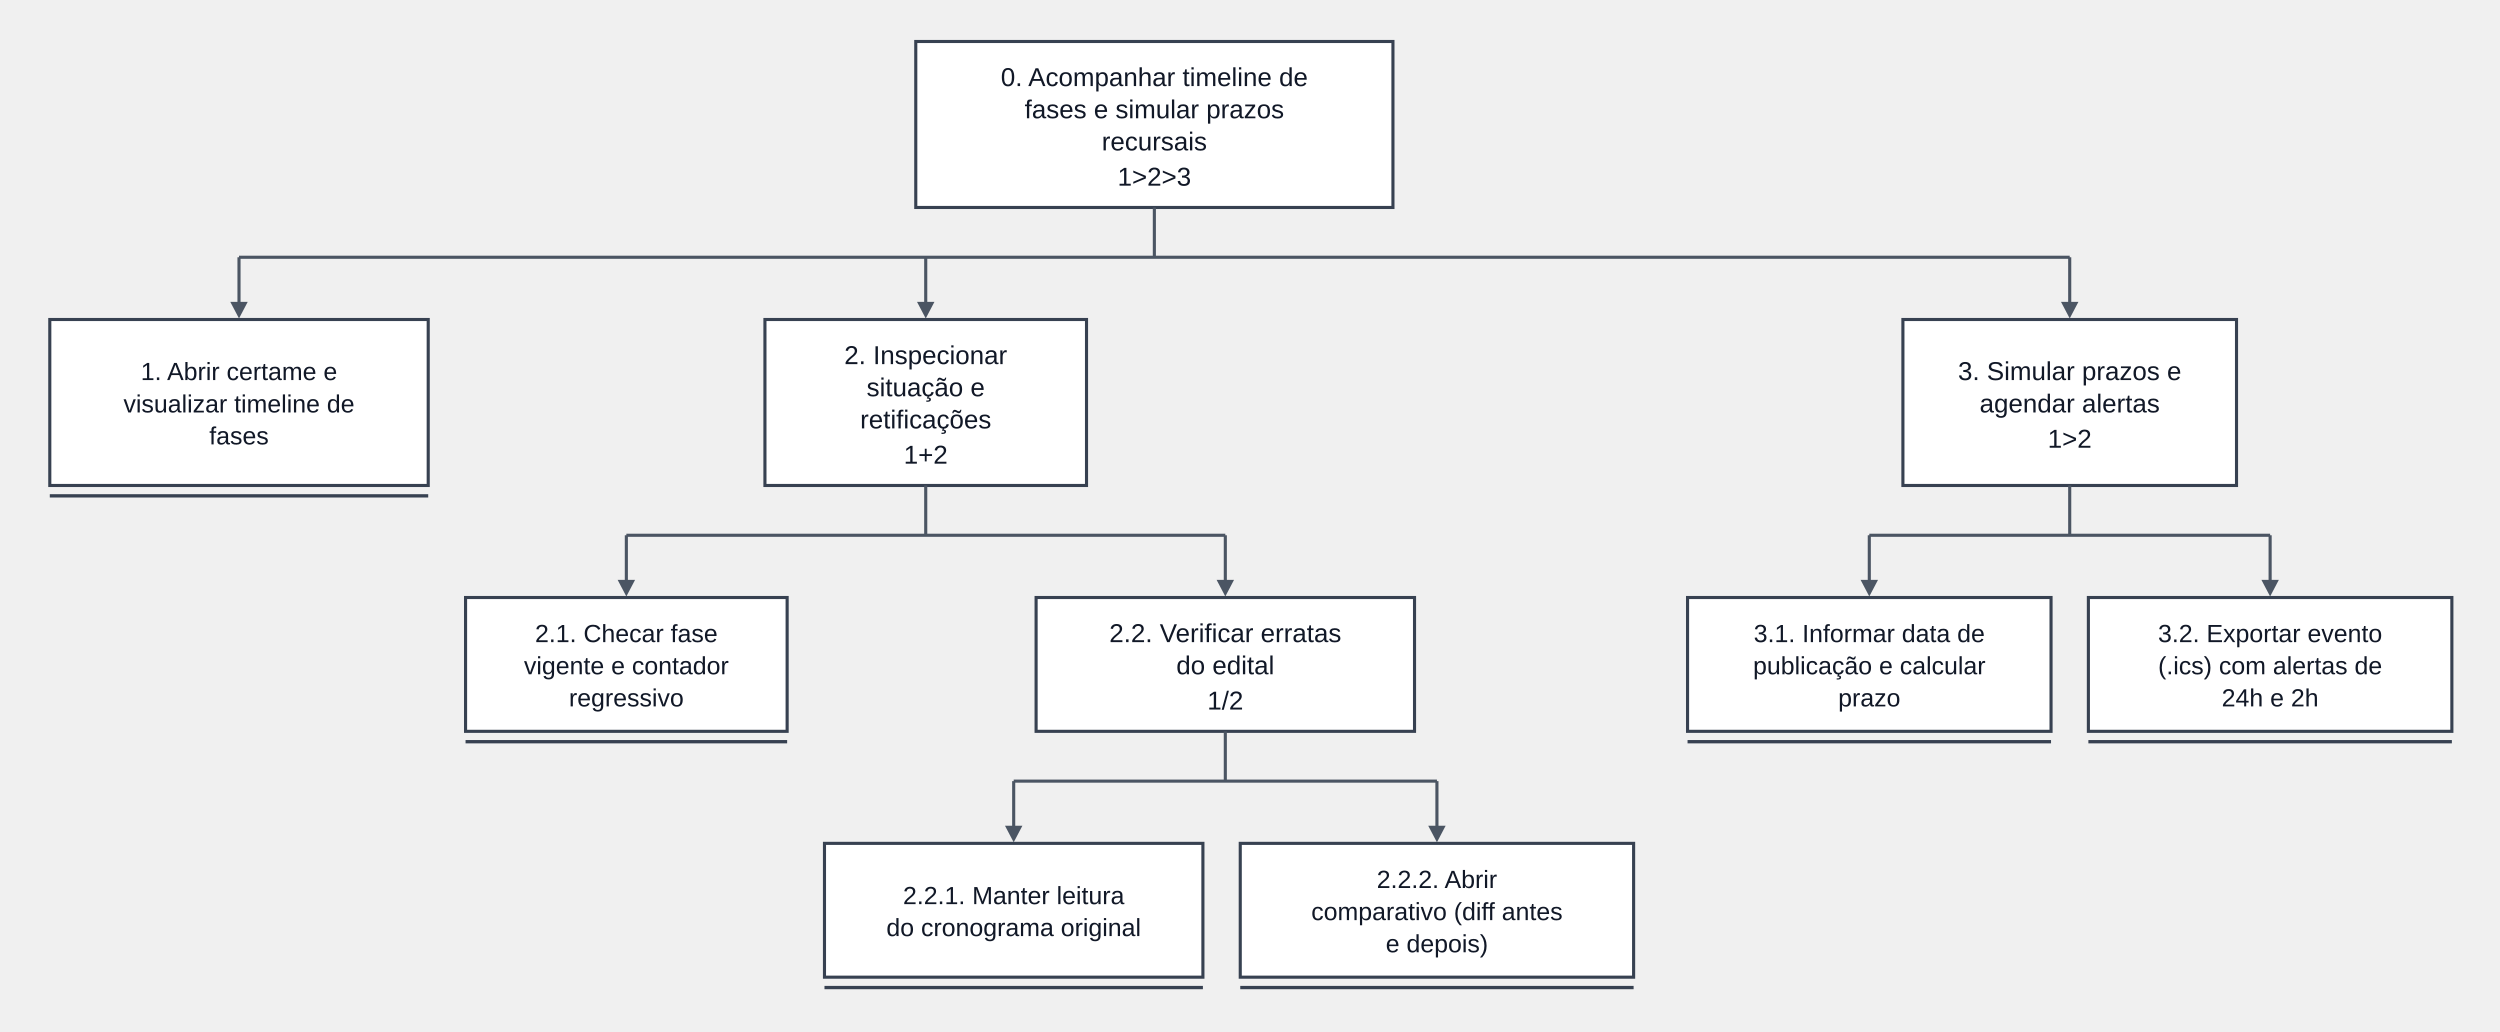
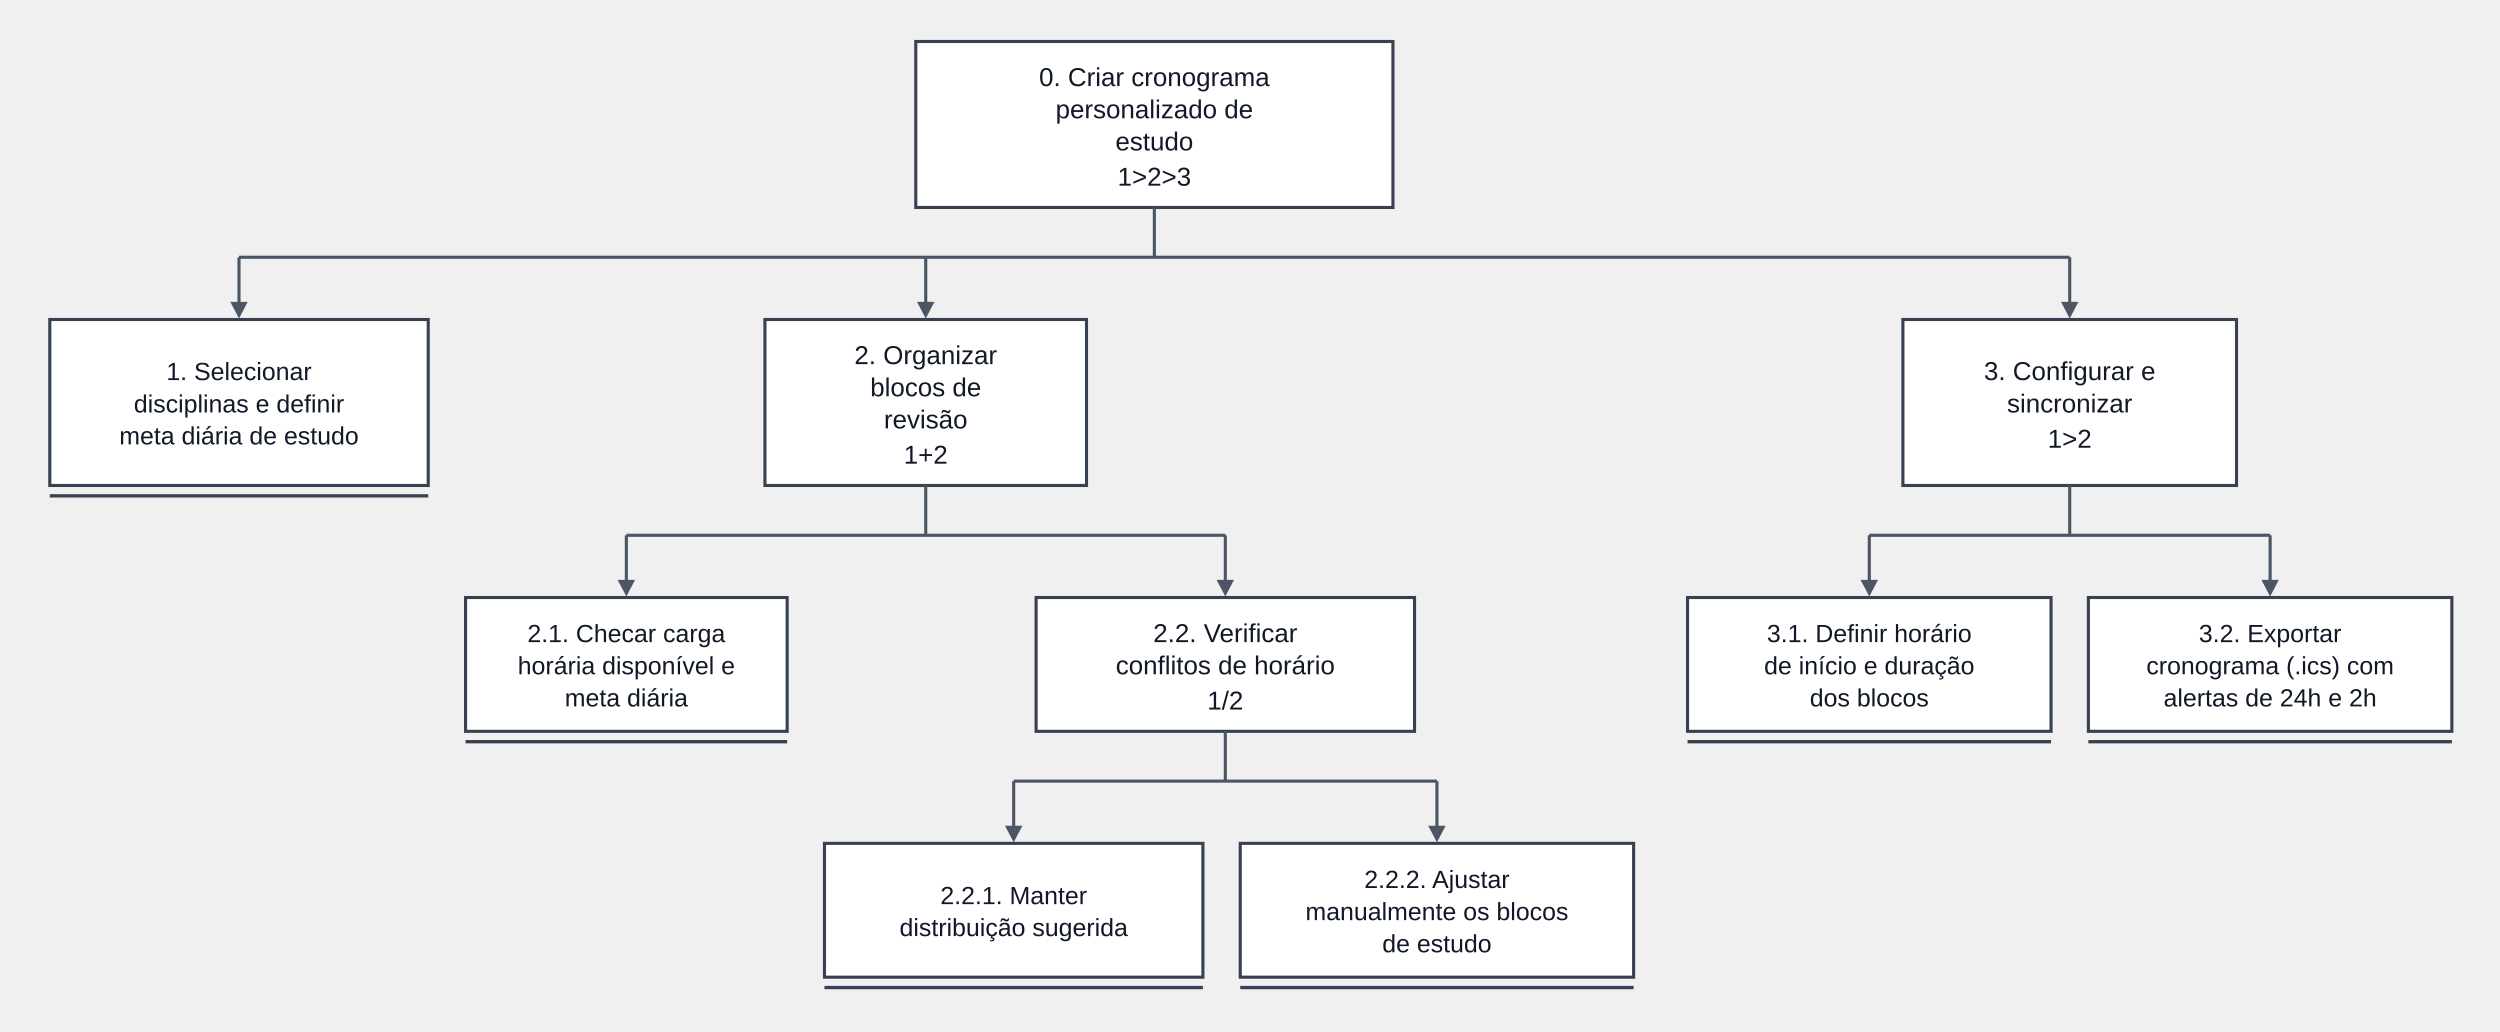
<svg xmlns="http://www.w3.org/2000/svg" viewBox="0 0 1205 497" width="100%" style="max-width: 1205px; height: auto; background: #ffffff; font-family: Arial, Helvetica, sans-serif;">
  <rect x="441.4" y="20.0" width="230.0" height="80.0" fill="#ffffff" stroke="#374151" stroke-width="1.5" />
-   <text x="556.4" y="41.5" text-anchor="middle" font-size="12.5" fill="#111827">0. Acompanhar timeline de</text>
-   <text x="556.4" y="57.0" text-anchor="middle" font-size="12.5" fill="#111827">fases e simular prazos</text>
-   <text x="556.4" y="72.5" text-anchor="middle" font-size="12.5" fill="#111827">recursais</text>
+   <text x="556.4" y="41.5" text-anchor="middle" font-size="12.5" fill="#111827">0. Criar cronograma</text>
+   <text x="556.4" y="57.0" text-anchor="middle" font-size="12.5" fill="#111827">personalizado de</text>
+   <text x="556.4" y="72.5" text-anchor="middle" font-size="12.5" fill="#111827">estudo</text>
  <text x="556.4" y="89.5" text-anchor="middle" font-size="12.5" fill="#111827">1&gt;2&gt;3</text>
  <line x1="556.4" y1="100.0" x2="556.4" y2="124.0" stroke="#4b5563" stroke-width="1.5" />
  <line x1="115.2" y1="124.0" x2="997.6" y2="124.0" stroke="#4b5563" stroke-width="1.5" />
  <line x1="115.2" y1="124.0" x2="115.2" y2="147.0" stroke="#4b5563" stroke-width="1.5" />
  <polygon points="111.0,145.5 119.4,145.5 115.2,153.5" fill="#4b5563" />
  <rect x="24.0" y="154.0" width="182.4" height="80.0" fill="#ffffff" stroke="#374151" stroke-width="1.5" />
  <line x1="24.0" y1="239.0" x2="206.4" y2="239.0" stroke="#374151" stroke-width="1.6" />
-   <text x="115.2" y="183.2" text-anchor="middle" font-size="12" fill="#111827">1. Abrir certame e</text>
-   <text x="115.2" y="198.8" text-anchor="middle" font-size="12" fill="#111827">visualizar timeline de</text>
-   <text x="115.2" y="214.2" text-anchor="middle" font-size="12" fill="#111827">fases</text>
+   <text x="115.2" y="183.2" text-anchor="middle" font-size="12" fill="#111827">1. Selecionar</text>
+   <text x="115.2" y="198.8" text-anchor="middle" font-size="12" fill="#111827">disciplinas e definir</text>
+   <text x="115.2" y="214.2" text-anchor="middle" font-size="12" fill="#111827">meta diária de estudo</text>
  <line x1="446.2" y1="124.0" x2="446.2" y2="147.0" stroke="#4b5563" stroke-width="1.5" />
  <polygon points="442.0,145.5 450.4,145.5 446.2,153.5" fill="#4b5563" />
  <rect x="368.7" y="154.0" width="155.0" height="80.0" fill="#ffffff" stroke="#374151" stroke-width="1.5" />
-   <text x="446.2" y="175.5" text-anchor="middle" font-size="12.5" fill="#111827">2. Inspecionar</text>
-   <text x="446.2" y="191.0" text-anchor="middle" font-size="12.5" fill="#111827">situação e</text>
-   <text x="446.2" y="206.5" text-anchor="middle" font-size="12.5" fill="#111827">retificações</text>
+   <text x="446.2" y="175.5" text-anchor="middle" font-size="12.5" fill="#111827">2. Organizar</text>
+   <text x="446.2" y="191.0" text-anchor="middle" font-size="12.5" fill="#111827">blocos de</text>
+   <text x="446.2" y="206.5" text-anchor="middle" font-size="12.5" fill="#111827">revisão</text>
  <text x="446.2" y="223.5" text-anchor="middle" font-size="12.5" fill="#111827">1+2</text>
  <line x1="446.2" y1="234.0" x2="446.2" y2="258.0" stroke="#4b5563" stroke-width="1.5" />
  <line x1="301.9" y1="258.0" x2="590.6" y2="258.0" stroke="#4b5563" stroke-width="1.5" />
  <line x1="301.9" y1="258.0" x2="301.9" y2="281.0" stroke="#4b5563" stroke-width="1.5" />
  <polygon points="297.7,279.5 306.1,279.5 301.9,287.5" fill="#4b5563" />
  <rect x="224.4" y="288.0" width="155.0" height="64.5" fill="#ffffff" stroke="#374151" stroke-width="1.5" />
  <line x1="224.4" y1="357.5" x2="379.4" y2="357.5" stroke="#374151" stroke-width="1.6" />
-   <text x="301.9" y="309.5" text-anchor="middle" font-size="12" fill="#111827">2.1. Checar fase</text>
-   <text x="301.9" y="325.0" text-anchor="middle" font-size="12" fill="#111827">vigente e contador</text>
-   <text x="301.9" y="340.5" text-anchor="middle" font-size="12" fill="#111827">regressivo</text>
+   <text x="301.9" y="309.5" text-anchor="middle" font-size="12" fill="#111827">2.1. Checar carga</text>
+   <text x="301.9" y="325.0" text-anchor="middle" font-size="12" fill="#111827">horária disponível e</text>
+   <text x="301.9" y="340.5" text-anchor="middle" font-size="12" fill="#111827">meta diária</text>
  <line x1="590.6" y1="258.0" x2="590.6" y2="281.0" stroke="#4b5563" stroke-width="1.5" />
  <polygon points="586.4,279.5 594.8,279.5 590.6,287.5" fill="#4b5563" />
  <rect x="499.4" y="288.0" width="182.4" height="64.5" fill="#ffffff" stroke="#374151" stroke-width="1.5" />
-   <text x="590.6" y="309.5" text-anchor="middle" font-size="12.5" fill="#111827">2.2. Verificar erratas</text>
-   <text x="590.6" y="325.0" text-anchor="middle" font-size="12.5" fill="#111827">do edital</text>
+   <text x="590.6" y="309.5" text-anchor="middle" font-size="12.5" fill="#111827">2.2. Verificar</text>
+   <text x="590.6" y="325.0" text-anchor="middle" font-size="12.5" fill="#111827">conflitos de horário</text>
  <text x="590.6" y="342.0" text-anchor="middle" font-size="12.5" fill="#111827">1/2</text>
  <line x1="590.6" y1="352.5" x2="590.6" y2="376.5" stroke="#4b5563" stroke-width="1.5" />
  <line x1="488.6" y1="376.5" x2="692.6" y2="376.5" stroke="#4b5563" stroke-width="1.5" />
  <line x1="488.6" y1="376.5" x2="488.6" y2="399.5" stroke="#4b5563" stroke-width="1.5" />
  <polygon points="484.4,398.0 492.8,398.0 488.6,406.0" fill="#4b5563" />
  <rect x="397.4" y="406.5" width="182.4" height="64.5" fill="#ffffff" stroke="#374151" stroke-width="1.5" />
  <line x1="397.4" y1="476.0" x2="579.8" y2="476.0" stroke="#374151" stroke-width="1.6" />
-   <text x="488.6" y="435.8" text-anchor="middle" font-size="12" fill="#111827">2.2.1. Manter leitura</text>
-   <text x="488.6" y="451.2" text-anchor="middle" font-size="12" fill="#111827">do cronograma original</text>
+   <text x="488.6" y="435.8" text-anchor="middle" font-size="12" fill="#111827">2.2.1. Manter</text>
+   <text x="488.6" y="451.2" text-anchor="middle" font-size="12" fill="#111827">distribuição sugerida</text>
  <line x1="692.6" y1="376.5" x2="692.6" y2="399.5" stroke="#4b5563" stroke-width="1.5" />
  <polygon points="688.4,398.0 696.8,398.0 692.6,406.0" fill="#4b5563" />
  <rect x="597.8" y="406.5" width="189.6" height="64.5" fill="#ffffff" stroke="#374151" stroke-width="1.5" />
  <line x1="597.8" y1="476.0" x2="787.4" y2="476.0" stroke="#374151" stroke-width="1.6" />
-   <text x="692.6" y="428.0" text-anchor="middle" font-size="12" fill="#111827">2.2.2. Abrir</text>
-   <text x="692.6" y="443.5" text-anchor="middle" font-size="12" fill="#111827">comparativo (diff antes</text>
-   <text x="692.6" y="459.0" text-anchor="middle" font-size="12" fill="#111827">e depois)</text>
+   <text x="692.6" y="428.0" text-anchor="middle" font-size="12" fill="#111827">2.2.2. Ajustar</text>
+   <text x="692.6" y="443.5" text-anchor="middle" font-size="12" fill="#111827">manualmente os blocos</text>
+   <text x="692.6" y="459.0" text-anchor="middle" font-size="12" fill="#111827">de estudo</text>
  <line x1="997.6" y1="124.0" x2="997.6" y2="147.0" stroke="#4b5563" stroke-width="1.5" />
  <polygon points="993.4,145.5 1001.8,145.5 997.6,153.5" fill="#4b5563" />
  <rect x="917.2" y="154.0" width="160.8" height="80.0" fill="#ffffff" stroke="#374151" stroke-width="1.5" />
-   <text x="997.6" y="183.2" text-anchor="middle" font-size="12.5" fill="#111827">3. Simular prazos e</text>
-   <text x="997.6" y="198.8" text-anchor="middle" font-size="12.5" fill="#111827">agendar alertas</text>
+   <text x="997.6" y="183.2" text-anchor="middle" font-size="12.5" fill="#111827">3. Configurar e</text>
+   <text x="997.6" y="198.8" text-anchor="middle" font-size="12.5" fill="#111827">sincronizar</text>
  <text x="997.6" y="215.8" text-anchor="middle" font-size="12.5" fill="#111827">1&gt;2</text>
  <line x1="997.6" y1="234.0" x2="997.6" y2="258.0" stroke="#4b5563" stroke-width="1.5" />
  <line x1="901.0" y1="258.0" x2="1094.2" y2="258.0" stroke="#4b5563" stroke-width="1.5" />
  <line x1="901.0" y1="258.0" x2="901.0" y2="281.0" stroke="#4b5563" stroke-width="1.5" />
  <polygon points="896.8,279.5 905.2,279.5 901.0,287.5" fill="#4b5563" />
  <rect x="813.4" y="288.0" width="175.2" height="64.5" fill="#ffffff" stroke="#374151" stroke-width="1.5" />
  <line x1="813.4" y1="357.5" x2="988.6" y2="357.5" stroke="#374151" stroke-width="1.6" />
-   <text x="901.0" y="309.5" text-anchor="middle" font-size="12" fill="#111827">3.1. Informar data de</text>
-   <text x="901.0" y="325.0" text-anchor="middle" font-size="12" fill="#111827">publicação e calcular</text>
-   <text x="901.0" y="340.5" text-anchor="middle" font-size="12" fill="#111827">prazo</text>
+   <text x="901.0" y="309.5" text-anchor="middle" font-size="12" fill="#111827">3.1. Definir horário</text>
+   <text x="901.0" y="325.0" text-anchor="middle" font-size="12" fill="#111827">de início e duração</text>
+   <text x="901.0" y="340.5" text-anchor="middle" font-size="12" fill="#111827">dos blocos</text>
  <line x1="1094.2" y1="258.0" x2="1094.2" y2="281.0" stroke="#4b5563" stroke-width="1.5" />
  <polygon points="1090.0,279.5 1098.4,279.5 1094.2,287.5" fill="#4b5563" />
  <rect x="1006.6" y="288.0" width="175.2" height="64.5" fill="#ffffff" stroke="#374151" stroke-width="1.5" />
  <line x1="1006.6" y1="357.5" x2="1181.8" y2="357.5" stroke="#374151" stroke-width="1.6" />
-   <text x="1094.2" y="309.5" text-anchor="middle" font-size="12" fill="#111827">3.2. Exportar evento</text>
-   <text x="1094.2" y="325.0" text-anchor="middle" font-size="12" fill="#111827">(.ics) com alertas de</text>
-   <text x="1094.2" y="340.5" text-anchor="middle" font-size="12" fill="#111827">24h e 2h</text>
+   <text x="1094.2" y="309.5" text-anchor="middle" font-size="12" fill="#111827">3.2. Exportar</text>
+   <text x="1094.2" y="325.0" text-anchor="middle" font-size="12" fill="#111827">cronograma (.ics) com</text>
+   <text x="1094.2" y="340.5" text-anchor="middle" font-size="12" fill="#111827">alertas de 24h e 2h</text>
</svg>
